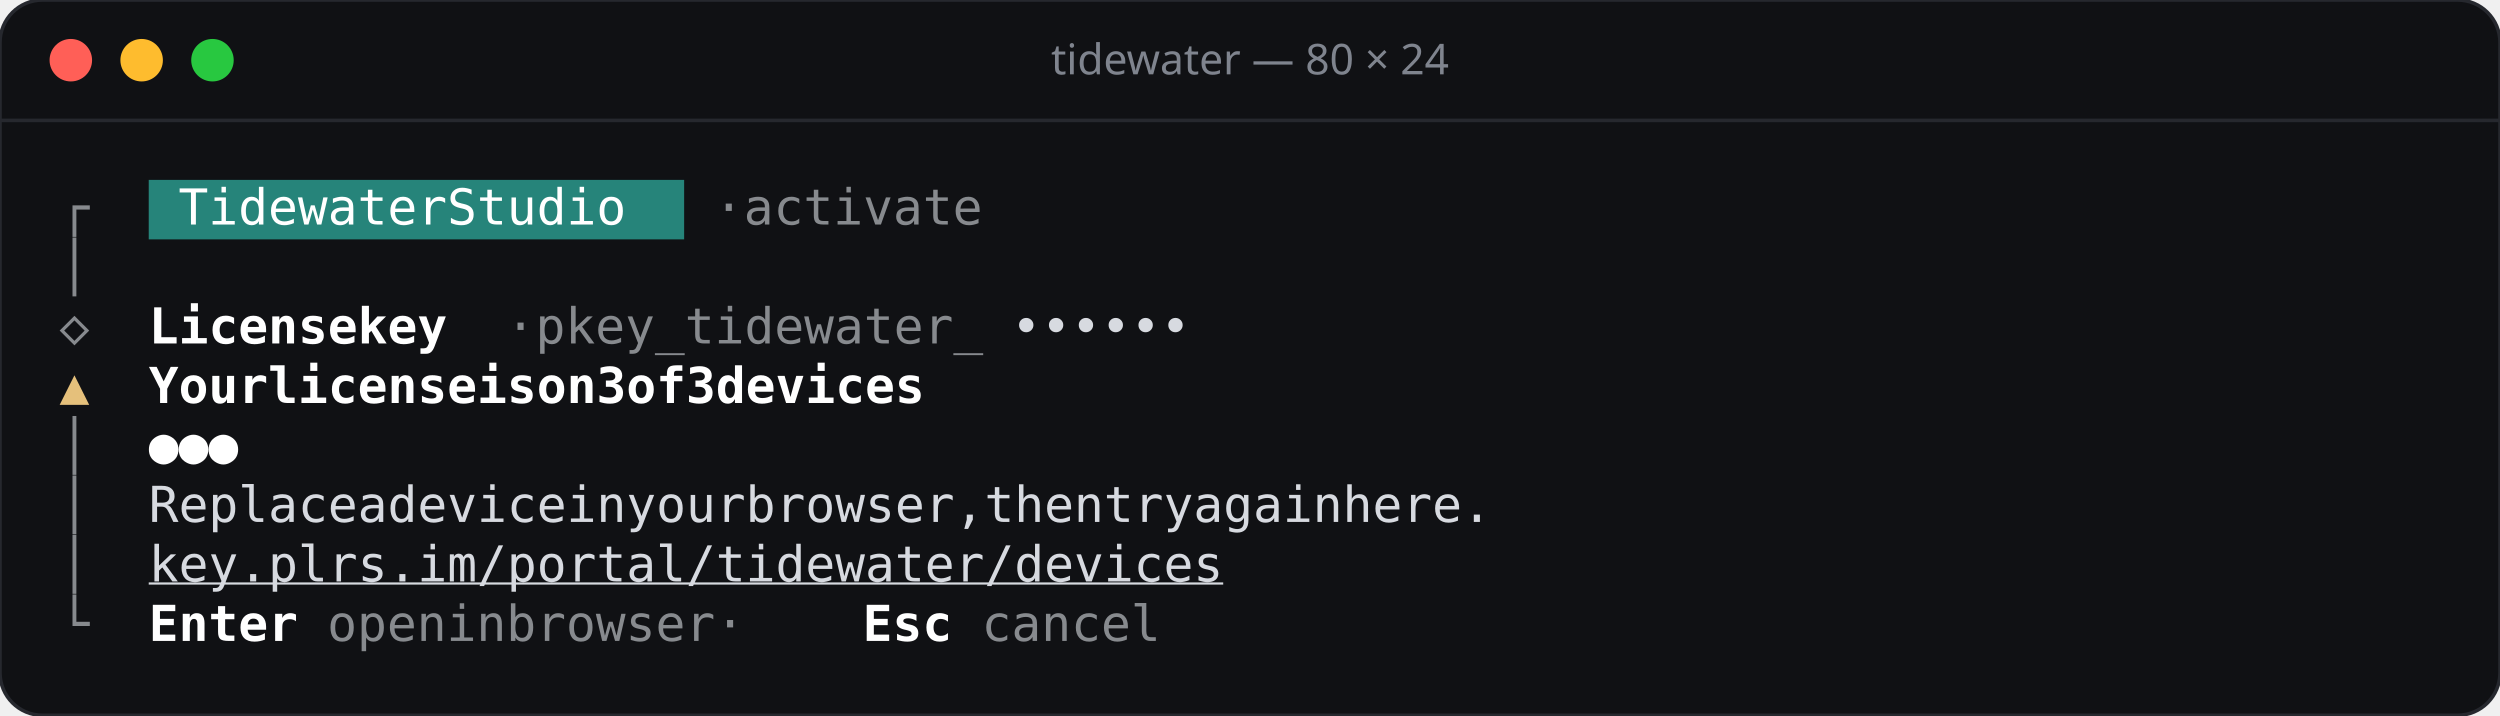
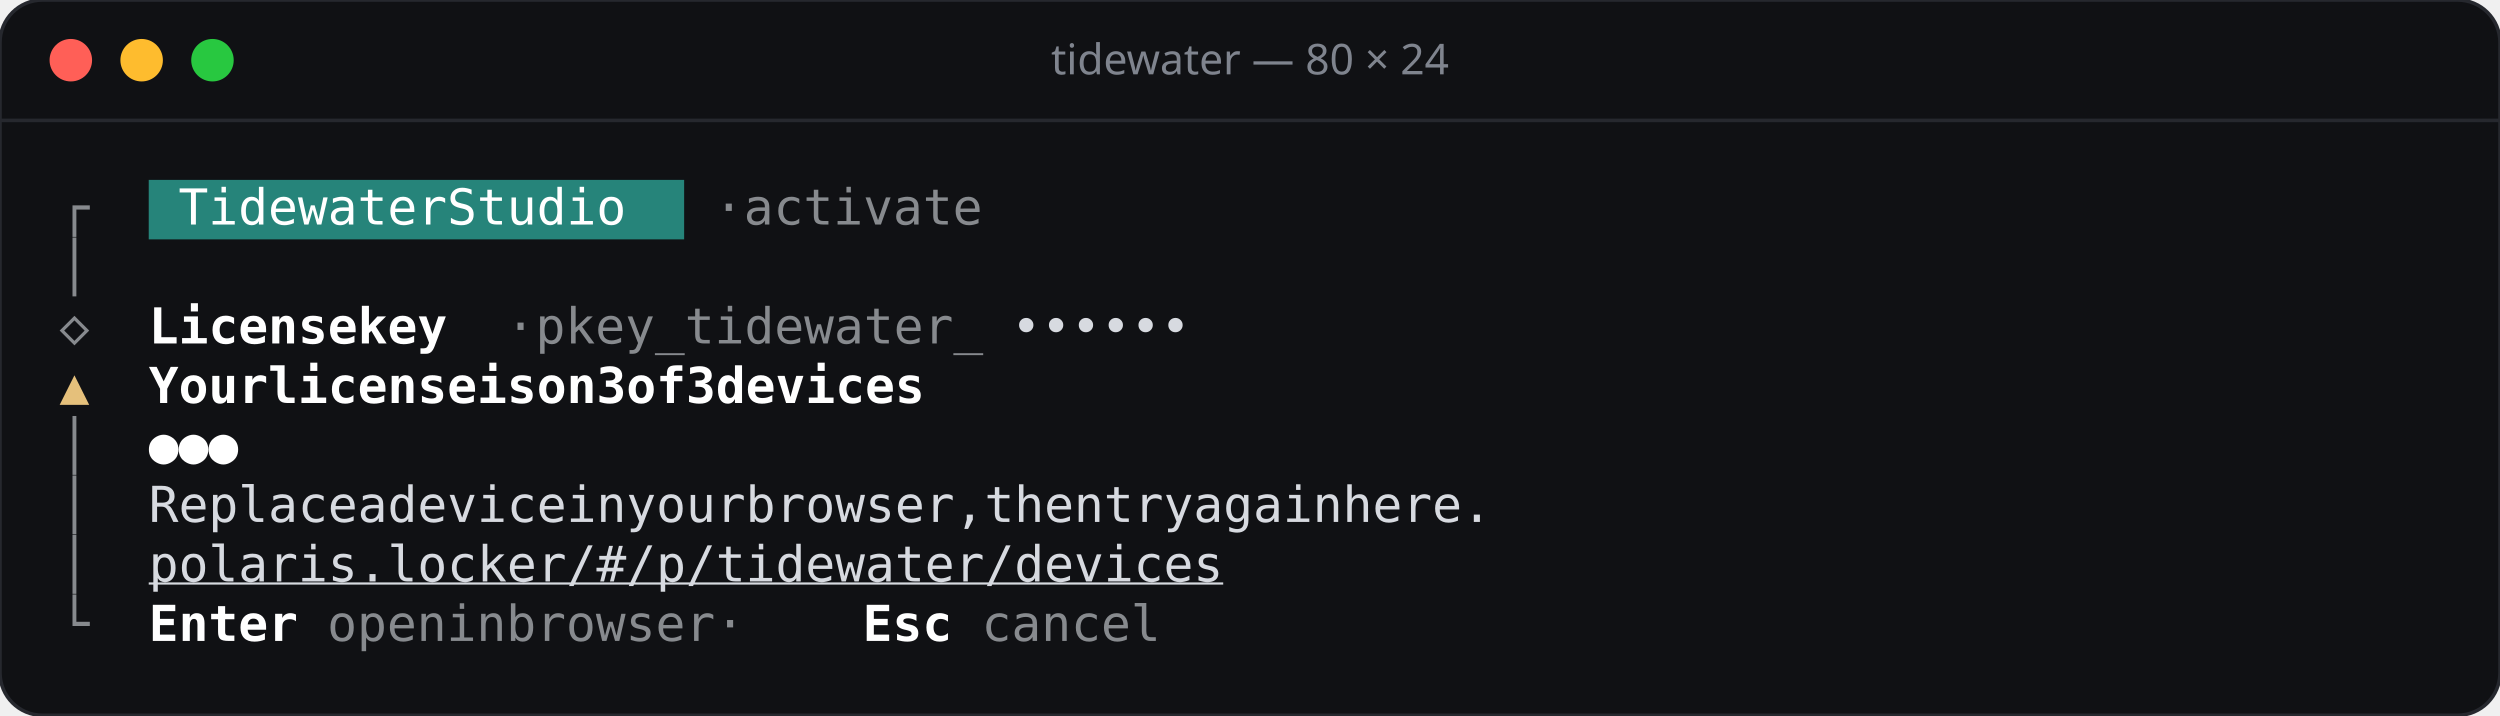
<svg xmlns="http://www.w3.org/2000/svg" width="706" height="202" viewBox="0 0 706 202">
  <rect width="706" height="202" rx="12" fill="#101114" stroke="#26282e" />
  <line x1="0" y1="34" x2="706" y2="34" stroke="#26282e" />
  <circle cx="20" cy="17" r="6" fill="#ff5f57" />
  <circle cx="40" cy="17" r="6" fill="#febc2e" />
  <circle cx="60" cy="17" r="6" fill="#28c840" />
  <text x="353" y="21" text-anchor="middle" font-family="Rubik, system-ui, sans-serif" font-size="12" font-weight="500" fill="#7f848e">tidewater — 80 × 24</text>
  <g font-family="'JetBrains Mono', ui-monospace, monospace" font-size="14">
    <rect x="42.0" y="50.8" width="151.2" height="16.8" fill="#26847a" />
    <text x="16.8" y="63.4" fill="#878a8e">┌</text>
    <text x="50.4 58.8 67.2 75.6 84.0 92.4 100.8 109.2 117.6 134.4 142.8 151.2 159.6 168.0 176.4" y="63.4" fill="#ffffff">TidewaterStudio</text>
    <text x="201.6 218.4 226.8 235.2 243.6 252.0 260.4 268.8 277.2" y="63.4" fill="#878a8e">·activate</text>
    <text x="16.8" y="80.2" fill="#878a8e">│</text>
    <text x="16.8" y="97.0" fill="#878a8e">◇</text>
    <text x="42.0 50.4 58.8 67.2 75.6 84.0 92.4 109.2 117.6 126.0" y="97.0" fill="#ffffff" font-weight="600">Licensekey</text>
    <text x="142.8 159.6 168.0 176.4 184.8 193.2 201.6 210.0 218.4 226.8 235.2 243.6 252.0 260.4 268.8 277.2" y="97.0" fill="#878a8e">·pkey_tidewater_</text>
    <text x="285.6 294.0 302.4 310.8 319.2 327.6" y="97.0" fill="#d7dae0">••••••</text>
    <text x="16.8" y="113.8" fill="#e5c07b">▲</text>
    <text x="42.0 50.4 58.8 67.2 84.0 92.4 100.8 109.2 117.6 126.0 134.4 151.2 159.6 176.4 184.8 201.6 218.4 226.8 243.6 260.4 268.8 277.2 285.6 294.0 302.4 310.8" y="113.8" fill="#ffffff" font-weight="600">Yourlicenseison3of3devices</text>
    <text x="16.8" y="130.6" fill="#878a8e">│</text>
    <text x="42.0 50.4 58.8" y="130.6" fill="#ffffff" font-weight="600">●●●</text>
    <text x="16.8" y="147.4" fill="#878a8e">│</text>
    <text x="42.0 50.4 58.8 67.2 75.6 84.0 92.4 109.2 126.0 134.4 142.8 151.2 159.6 168.0 184.8 193.2 210.0 218.4 226.8 235.2 252.0 260.4 268.8 277.2 285.6 294.0 302.4 310.8 327.6 336.0 344.4 352.8 369.6 378.0 386.4 403.2 411.6 420.0 428.4 436.8 453.6 462.0 470.4 478.8 487.2" y="147.4" fill="#d7dae0">Replaceadeviceinyourbrowser,thentryagainhere.</text>
    <text x="16.8" y="164.2" fill="#878a8e">│</text>
-     <text x="42.0 50.4 58.8 67.2 75.6 84.0 92.4 100.8 109.2 117.6 126.0 134.4 142.8 151.2 159.6 168.0 176.4 184.8 193.2 201.6 210.0 218.4 226.8 235.2 243.6 252.0 260.4 268.8 277.2 285.6 294.0 302.4 310.8 319.2 327.6 336.0" y="164.2" fill="#d7dae0" text-decoration="underline">key.plrs.im/portal/tidewater/devices</text>
+     <text x="42.0 50.4 58.8 67.2 75.6 84.0 92.4 100.8 109.2 117.6 126.0 134.4 142.8 151.2 159.6 168.0 176.4 184.8 193.2 201.6 210.0 218.4 226.8 235.2 243.6 252.0 260.4 268.8 277.2 285.6 294.0 302.4 310.8 319.2 327.6 336.0" y="164.2" fill="#d7dae0" text-decoration="underline">polaris.locker/#/p/tidewater/devices</text>
    <text x="16.8" y="181.0" fill="#878a8e">└</text>
    <text x="42.0 50.4 58.8 67.2 75.6" y="181.0" fill="#ffffff" font-weight="600">Enter</text>
    <text x="92.4 100.8 109.2 117.6 134.4 142.8 159.6 168.0 176.4 184.8 193.2 201.6 210.0 226.8" y="181.0" fill="#878a8e">openinbrowser·</text>
    <text x="243.6 252.0 260.4" y="181.0" fill="#ffffff" font-weight="600">Esc</text>
    <text x="277.2 285.6 294.0 302.4 310.8 319.2" y="181.0" fill="#878a8e">cancel</text>
  </g>
</svg>
